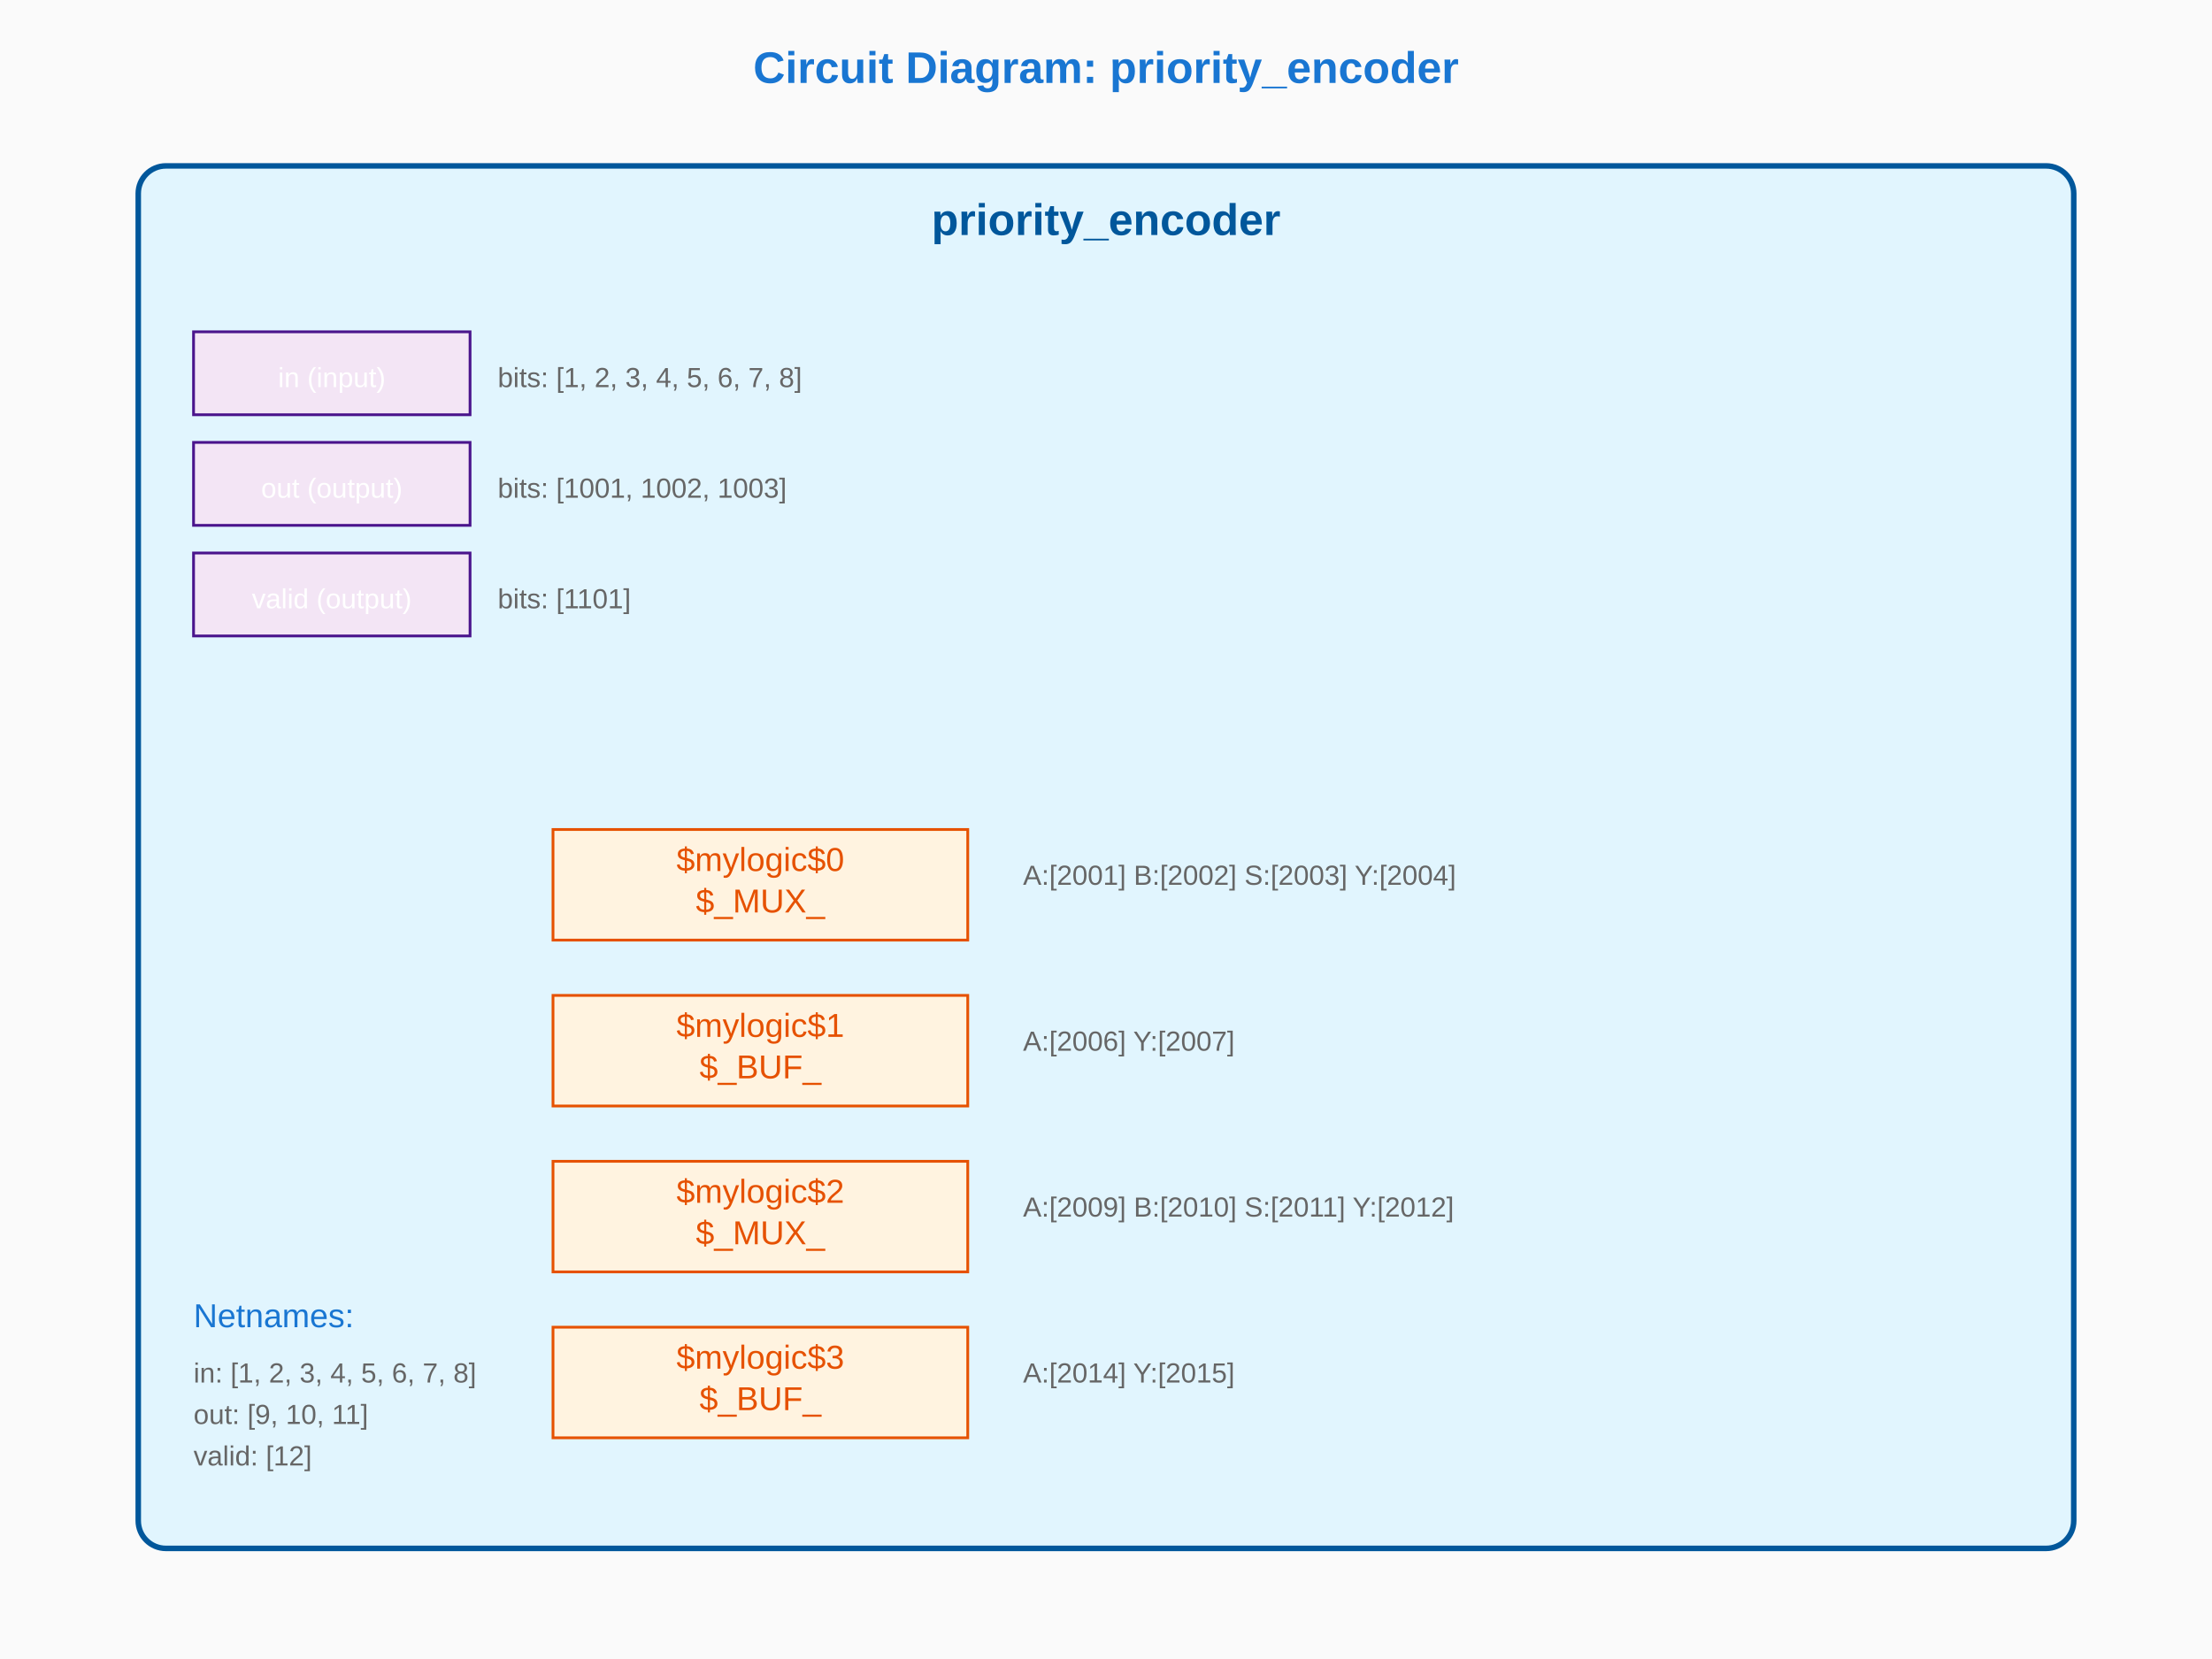
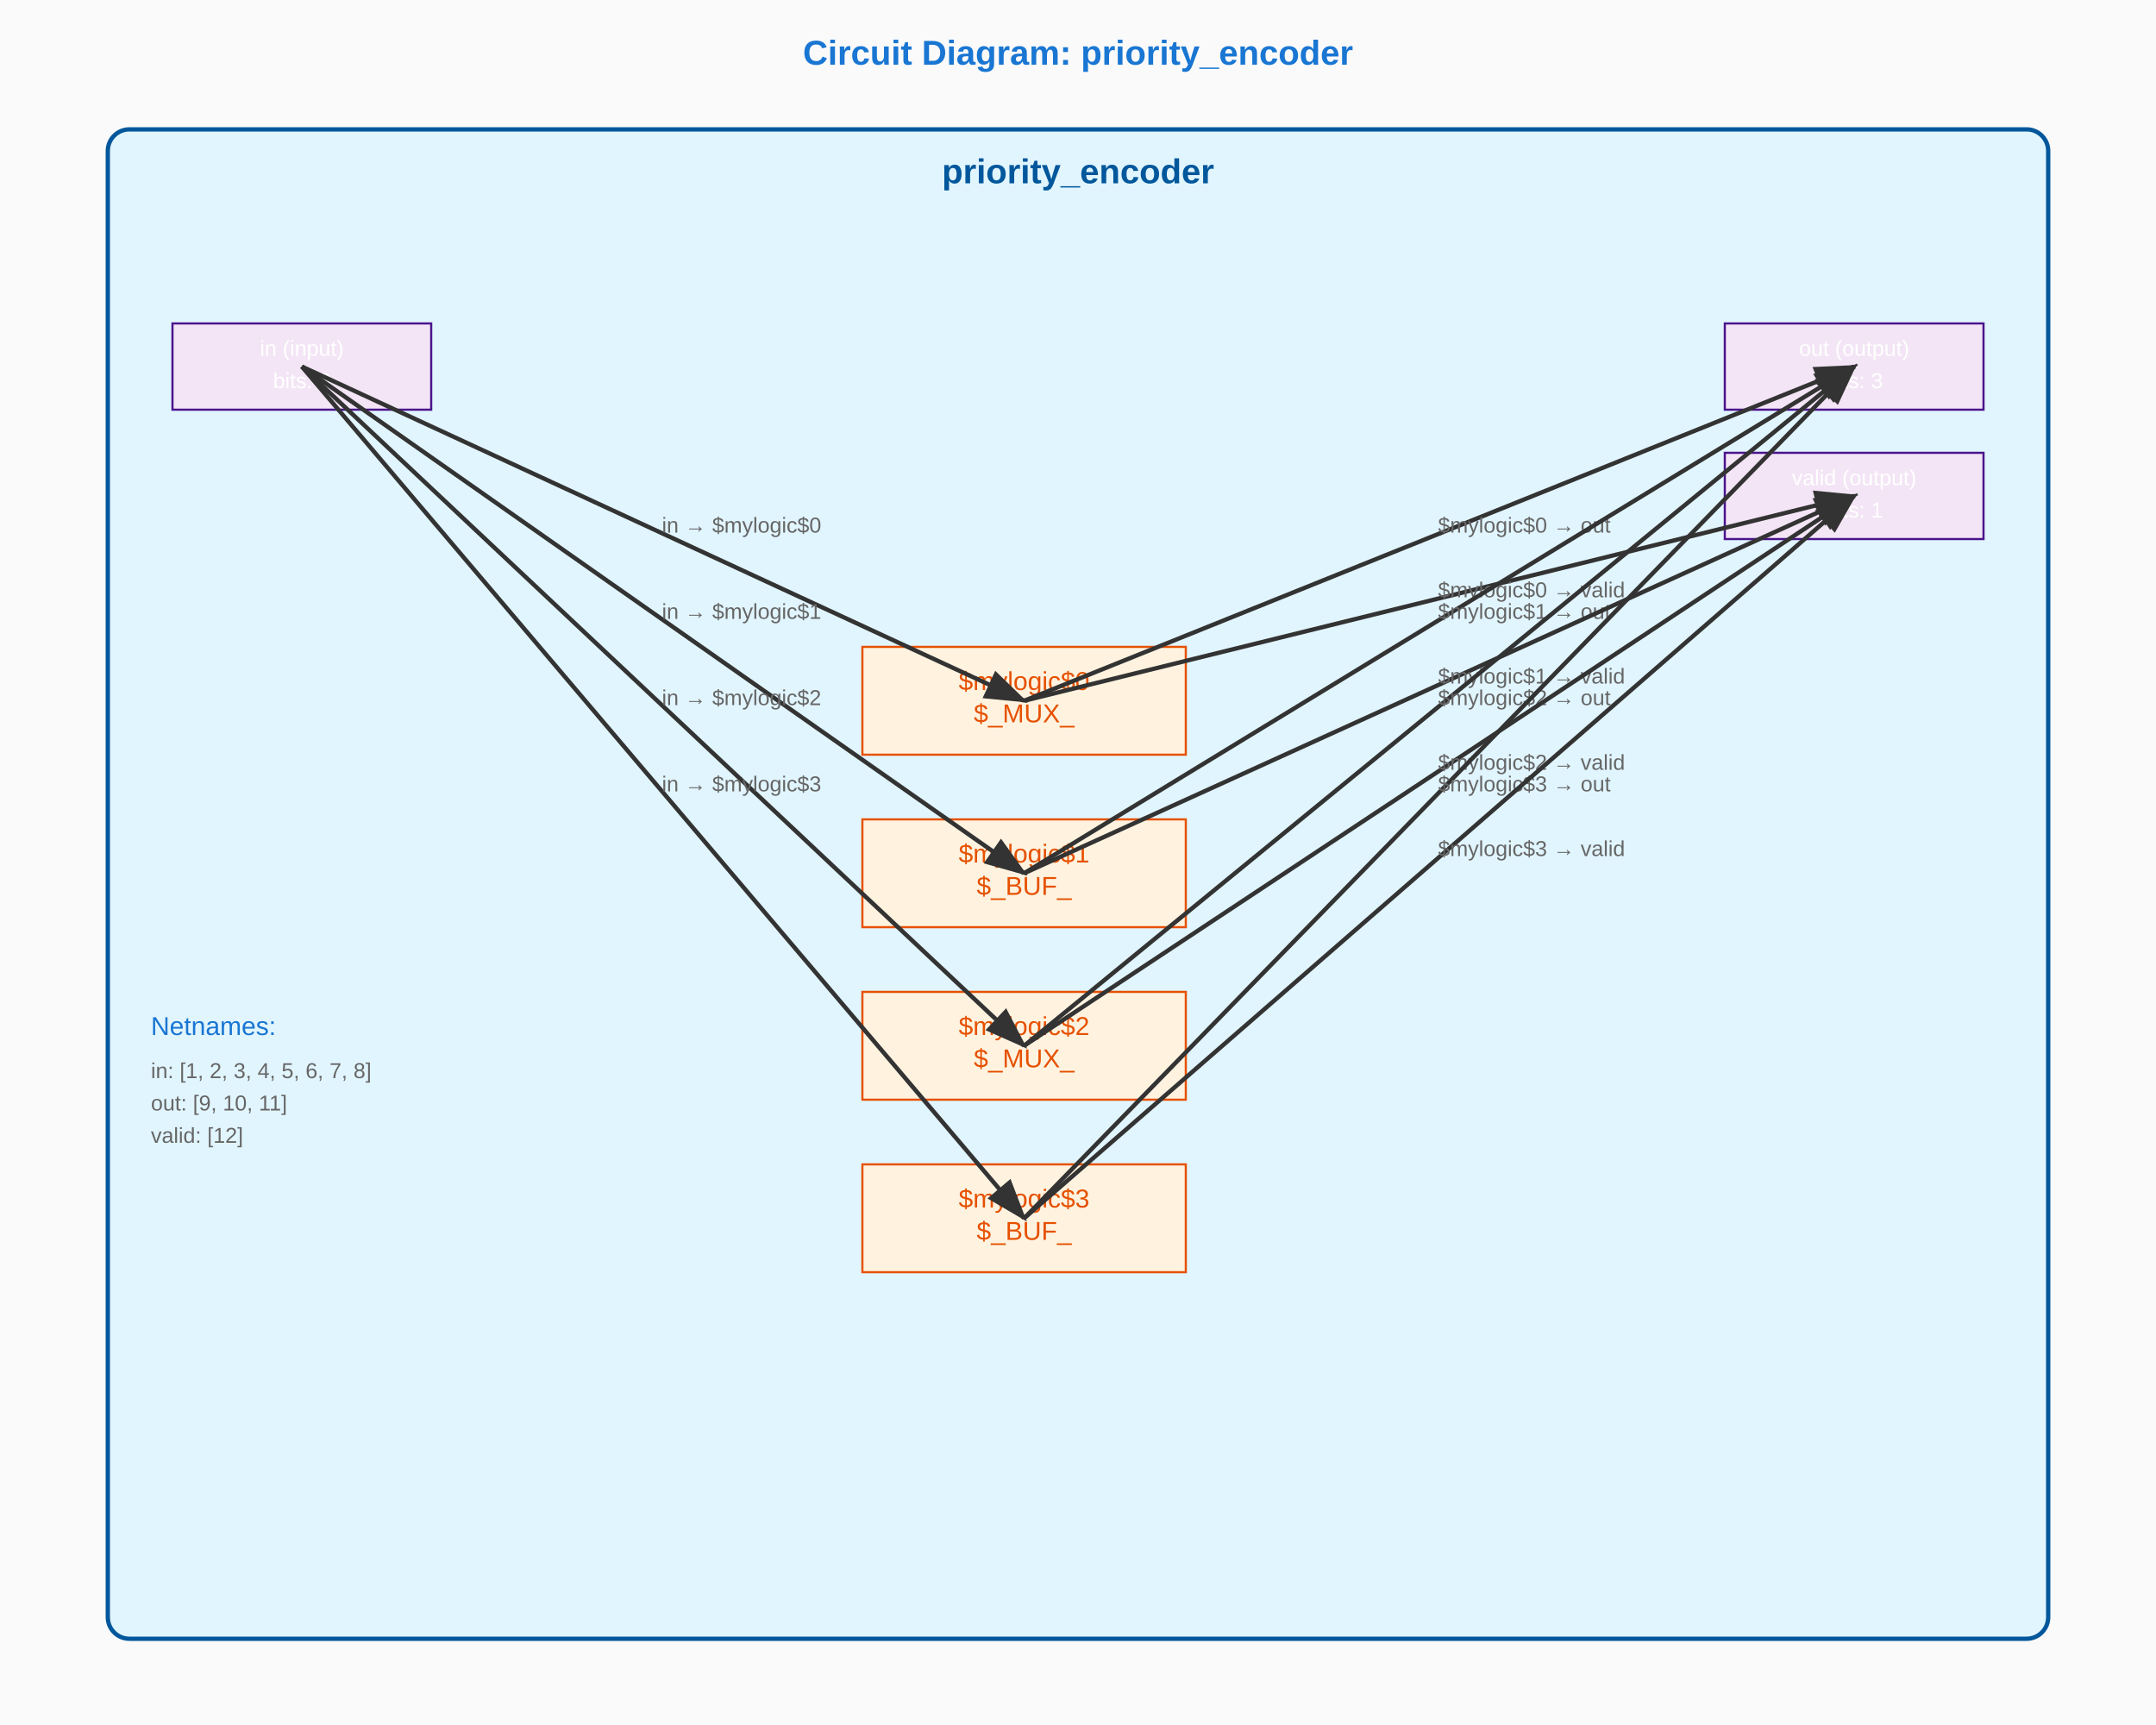
- <svg xmlns="http://www.w3.org/2000/svg" width="800" height="600" viewBox="0 0 800 600">
+ <svg xmlns="http://www.w3.org/2000/svg" width="1000" height="800" viewBox="0 0 1000 800">
  <defs>
    <style>
      .module-box { fill: #e1f5fe; stroke: #01579b; stroke-width: 2; }
      .port-box { fill: #f3e5f5; stroke: #4a148c; stroke-width: 1; }
      .cell-box { fill: #fff3e0; stroke: #e65100; stroke-width: 1; }
+       .connection-line { stroke: #333; stroke-width: 2; fill: none; marker-end: url(#arrowhead); }
+       .connection-text { font-family: Arial, sans-serif; font-size: 10px; fill: #666; }
      .text { font-family: Arial, sans-serif; font-size: 12px; }
      .title { font-size: 16px; font-weight: bold; }
      .port-text { font-size: 10px; }
    </style>
+     <marker id="arrowhead" markerWidth="10" markerHeight="7" refX="9" refY="3.5" orient="auto">
+       <polygon points="0 0, 10 3.5, 0 7" fill="#333" />
+     </marker>
  </defs>
-   <rect width="800" height="600" fill="#fafafa" />
-   <text x="400" y="30" text-anchor="middle" class="text title" fill="#1976d2">
+   <rect width="1000" height="800" fill="#fafafa" />
+   <text x="500" y="30" text-anchor="middle" class="text title" fill="#1976d2">
    Circuit Diagram: priority_encoder
  </text>
-   <rect x="50" y="60" width="700" height="500" class="module-box" rx="10" />
-   <text x="400" y="85" text-anchor="middle" class="text title" fill="#01579b">
+   <rect x="50" y="60" width="900" height="700" class="module-box" rx="10" />
+   <text x="500" y="85" text-anchor="middle" class="text title" fill="#01579b">
    priority_encoder
  </text>
-   <rect x="70" y="120" width="100" height="30" class="port-box" fill="#4caf50" />
-   <text x="120" y="140" text-anchor="middle" class="text port-text" fill="white">
+   <rect x="80" y="150" width="120" height="40" class="port-box" fill="#4caf50" />
+   <text x="140" y="165" text-anchor="middle" class="text port-text" fill="white">
    in (input)
  </text>
-   <text x="180" y="140" class="text port-text" fill="#666">
-     bits: [1, 2, 3, 4, 5, 6, 7, 8]
+   <text x="140" y="180" text-anchor="middle" class="text port-text" fill="white">
+     bits: 8
  </text>
-   <rect x="70" y="160" width="100" height="30" class="port-box" fill="#f44336" />
-   <text x="120" y="180" text-anchor="middle" class="text port-text" fill="white">
+   <rect x="800" y="150" width="120" height="40" class="port-box" fill="#f44336" />
+   <text x="860" y="165" text-anchor="middle" class="text port-text" fill="white">
    out (output)
  </text>
-   <text x="180" y="180" class="text port-text" fill="#666">
-     bits: [1001, 1002, 1003]
+   <text x="860" y="180" text-anchor="middle" class="text port-text" fill="white">
+     bits: 3
  </text>
-   <rect x="70" y="200" width="100" height="30" class="port-box" fill="#f44336" />
-   <text x="120" y="220" text-anchor="middle" class="text port-text" fill="white">
+   <rect x="800" y="210" width="120" height="40" class="port-box" fill="#f44336" />
+   <text x="860" y="225" text-anchor="middle" class="text port-text" fill="white">
    valid (output)
  </text>
-   <text x="180" y="220" class="text port-text" fill="#666">
-     bits: [1101]
+   <text x="860" y="240" text-anchor="middle" class="text port-text" fill="white">
+     bits: 1
  </text>
-   <rect x="200" y="300" width="150" height="40" class="cell-box" />
-   <text x="275" y="315" text-anchor="middle" class="text" fill="#e65100">
+   <rect x="400" y="300" width="150" height="50" class="cell-box" />
+   <text x="475" y="320" text-anchor="middle" class="text" fill="#e65100">
    $mylogic$0
  </text>
-   <text x="275" y="330" text-anchor="middle" class="text" fill="#e65100">
+   <text x="475" y="335" text-anchor="middle" class="text" fill="#e65100">
    $_MUX_
  </text>
-   <text x="370" y="320" class="text port-text" fill="#666">
-     A:[2001] B:[2002] S:[2003] Y:[2004]
-   </text>
-   <rect x="200" y="360" width="150" height="40" class="cell-box" />
-   <text x="275" y="375" text-anchor="middle" class="text" fill="#e65100">
+   <rect x="400" y="380" width="150" height="50" class="cell-box" />
+   <text x="475" y="400" text-anchor="middle" class="text" fill="#e65100">
    $mylogic$1
  </text>
-   <text x="275" y="390" text-anchor="middle" class="text" fill="#e65100">
+   <text x="475" y="415" text-anchor="middle" class="text" fill="#e65100">
    $_BUF_
  </text>
-   <text x="370" y="380" class="text port-text" fill="#666">
-     A:[2006] Y:[2007]
-   </text>
-   <rect x="200" y="420" width="150" height="40" class="cell-box" />
-   <text x="275" y="435" text-anchor="middle" class="text" fill="#e65100">
+   <rect x="400" y="460" width="150" height="50" class="cell-box" />
+   <text x="475" y="480" text-anchor="middle" class="text" fill="#e65100">
    $mylogic$2
  </text>
-   <text x="275" y="450" text-anchor="middle" class="text" fill="#e65100">
+   <text x="475" y="495" text-anchor="middle" class="text" fill="#e65100">
    $_MUX_
  </text>
-   <text x="370" y="440" class="text port-text" fill="#666">
-     A:[2009] B:[2010] S:[2011] Y:[2012]
-   </text>
-   <rect x="200" y="480" width="150" height="40" class="cell-box" />
-   <text x="275" y="495" text-anchor="middle" class="text" fill="#e65100">
+   <rect x="400" y="540" width="150" height="50" class="cell-box" />
+   <text x="475" y="560" text-anchor="middle" class="text" fill="#e65100">
    $mylogic$3
  </text>
-   <text x="275" y="510" text-anchor="middle" class="text" fill="#e65100">
+   <text x="475" y="575" text-anchor="middle" class="text" fill="#e65100">
    $_BUF_
  </text>
-   <text x="370" y="500" class="text port-text" fill="#666">
-     A:[2014] Y:[2015]
+   <line x1="140" y1="170" x2="475" y2="325" class="connection-line" />
+   <text x="307" y="247" class="connection-text">
+     in → $mylogic$0
+   </text>
+   <line x1="140" y1="170" x2="475" y2="405" class="connection-line" />
+   <text x="307" y="287" class="connection-text">
+     in → $mylogic$1
+   </text>
+   <line x1="140" y1="170" x2="475" y2="485" class="connection-line" />
+   <text x="307" y="327" class="connection-text">
+     in → $mylogic$2
+   </text>
+   <line x1="140" y1="170" x2="475" y2="565" class="connection-line" />
+   <text x="307" y="367" class="connection-text">
+     in → $mylogic$3
+   </text>
+   <line x1="475" y1="325" x2="860" y2="170" class="connection-line" />
+   <text x="667" y="247" class="connection-text">
+     $mylogic$0 → out
+   </text>
+   <line x1="475" y1="325" x2="860" y2="230" class="connection-line" />
+   <text x="667" y="277" class="connection-text">
+     $mylogic$0 → valid
+   </text>
+   <line x1="475" y1="405" x2="860" y2="170" class="connection-line" />
+   <text x="667" y="287" class="connection-text">
+     $mylogic$1 → out
+   </text>
+   <line x1="475" y1="405" x2="860" y2="230" class="connection-line" />
+   <text x="667" y="317" class="connection-text">
+     $mylogic$1 → valid
+   </text>
+   <line x1="475" y1="485" x2="860" y2="170" class="connection-line" />
+   <text x="667" y="327" class="connection-text">
+     $mylogic$2 → out
+   </text>
+   <line x1="475" y1="485" x2="860" y2="230" class="connection-line" />
+   <text x="667" y="357" class="connection-text">
+     $mylogic$2 → valid
+   </text>
+   <line x1="475" y1="565" x2="860" y2="170" class="connection-line" />
+   <text x="667" y="367" class="connection-text">
+     $mylogic$3 → out
+   </text>
+   <line x1="475" y1="565" x2="860" y2="230" class="connection-line" />
+   <text x="667" y="397" class="connection-text">
+     $mylogic$3 → valid
  </text>
  <text x="70" y="480" class="text" fill="#1976d2">Netnames:</text>
  <text x="70" y="500" class="text port-text" fill="#666">
    in: [1, 2, 3, 4, 5, 6, 7, 8]
  </text>
  <text x="70" y="515" class="text port-text" fill="#666">
    out: [9, 10, 11]
  </text>
  <text x="70" y="530" class="text port-text" fill="#666">
    valid: [12]
  </text>
</svg>
